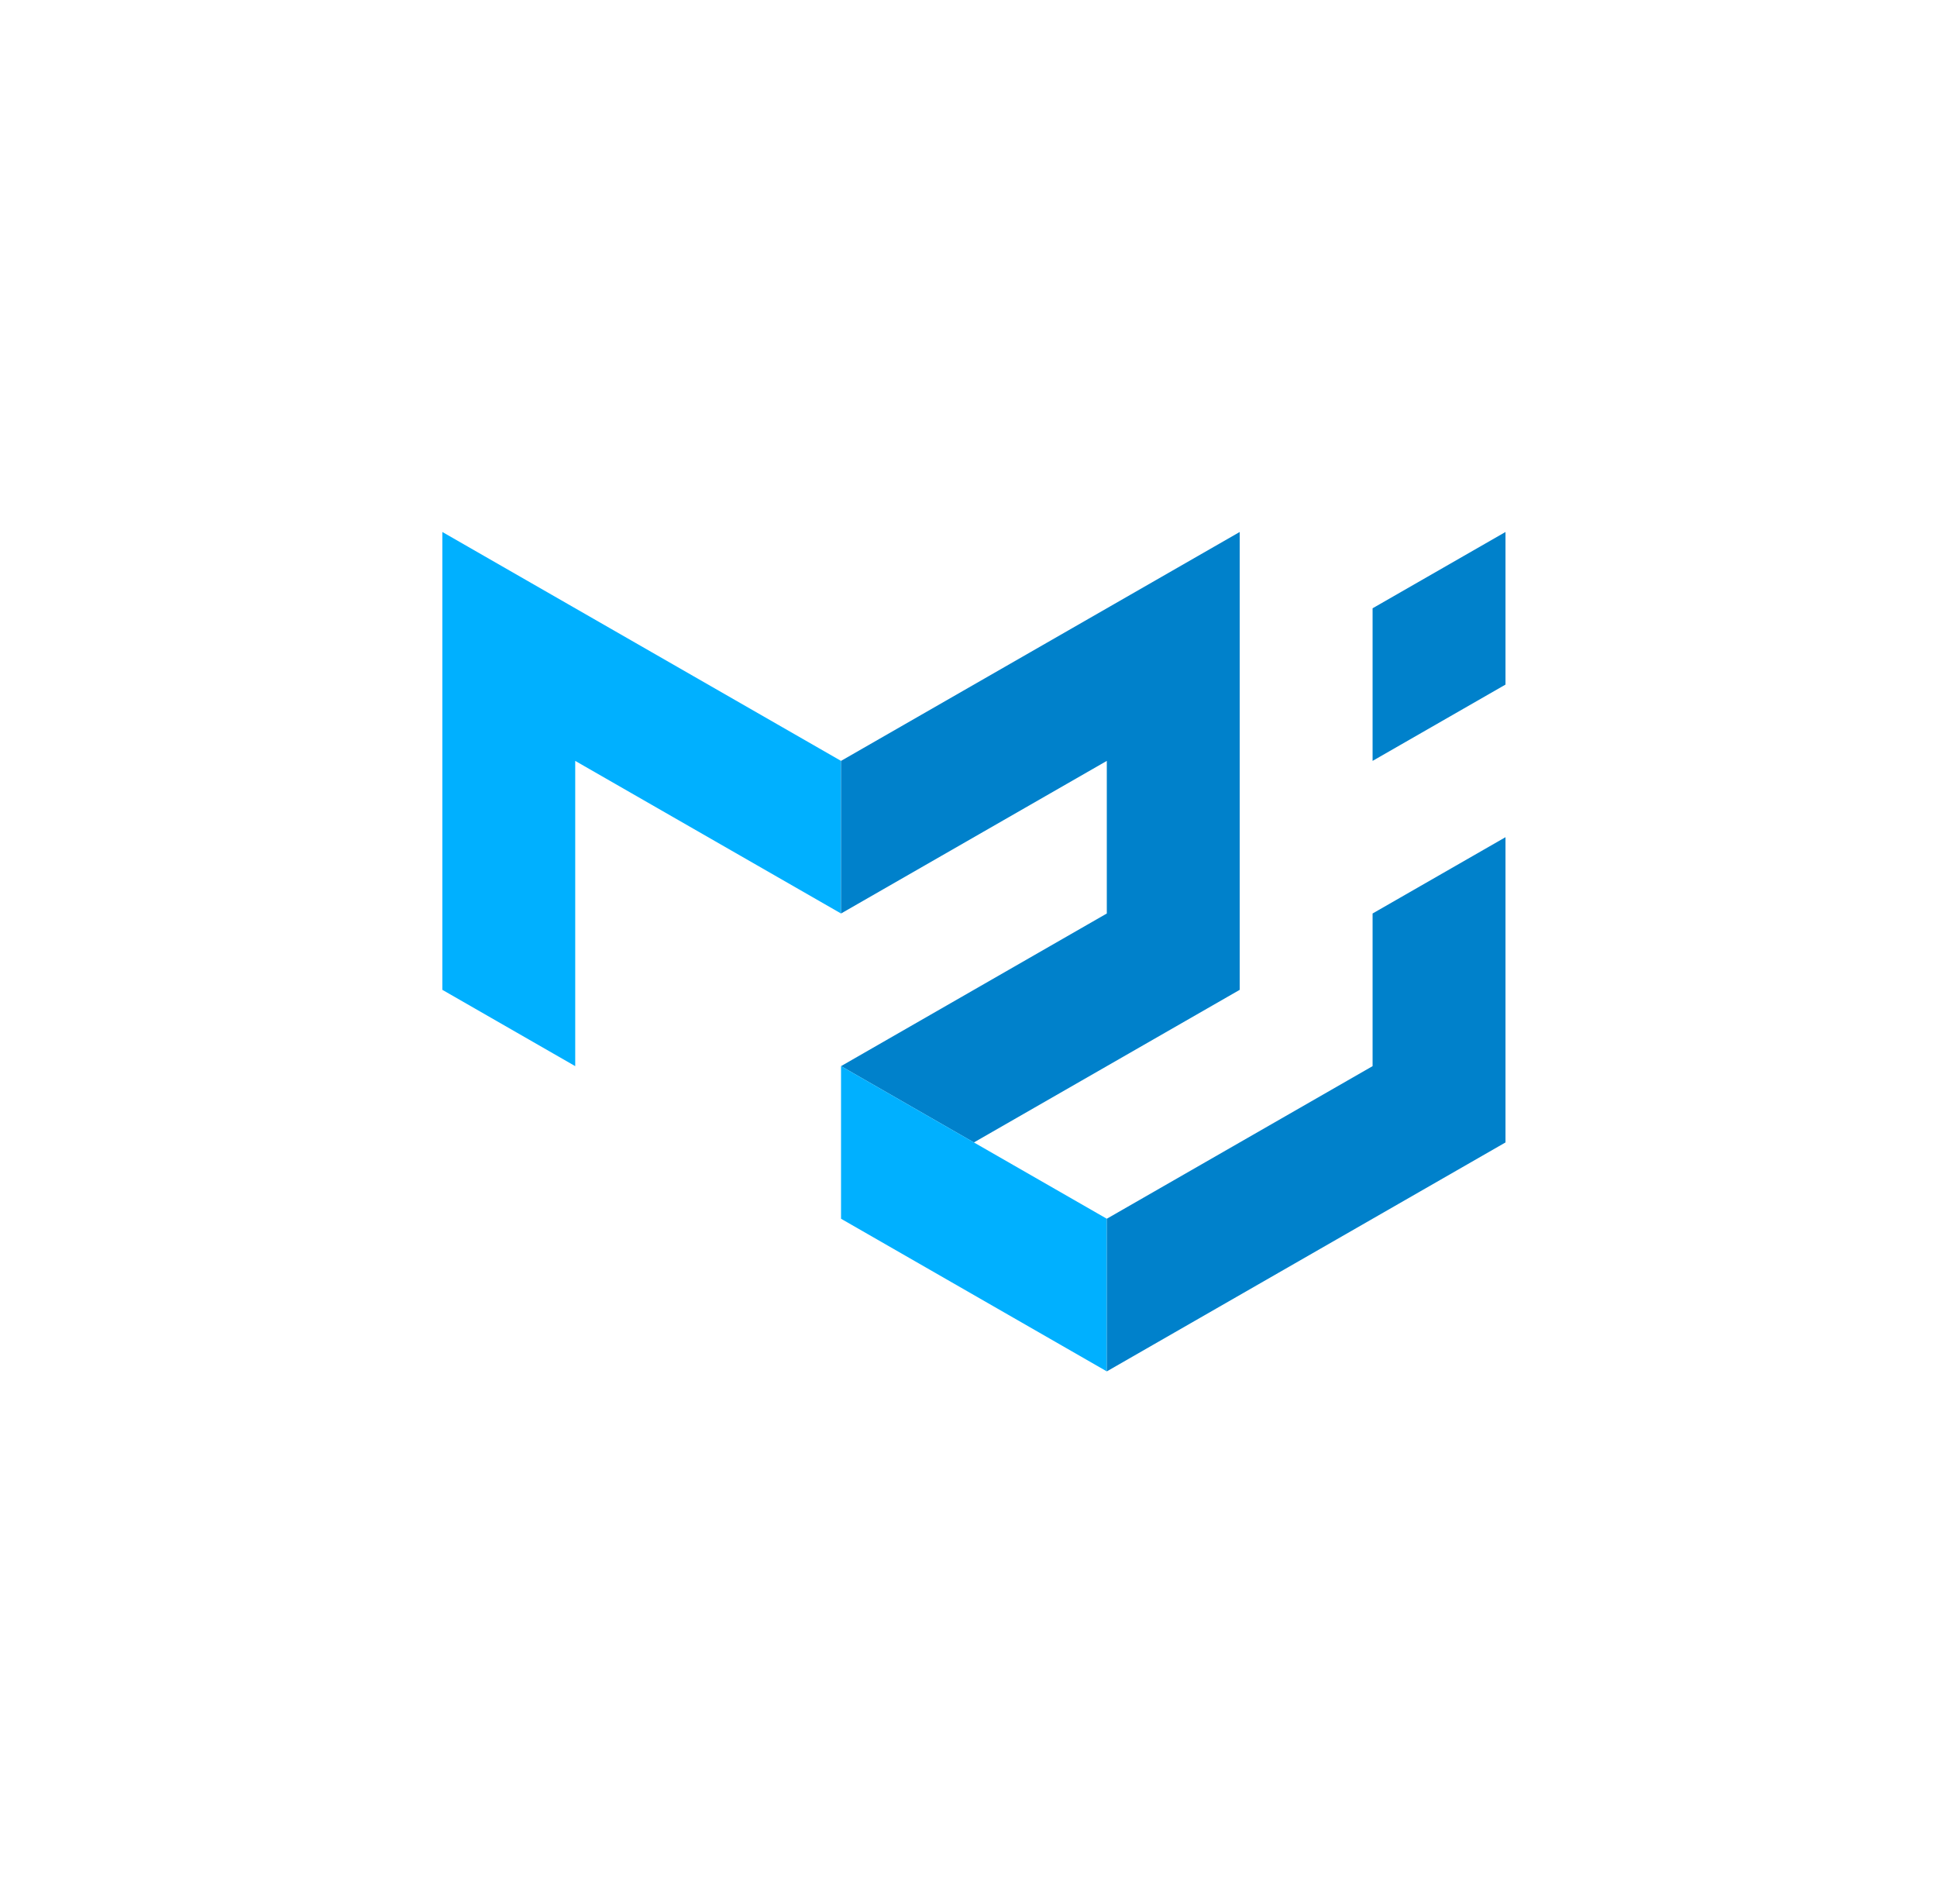
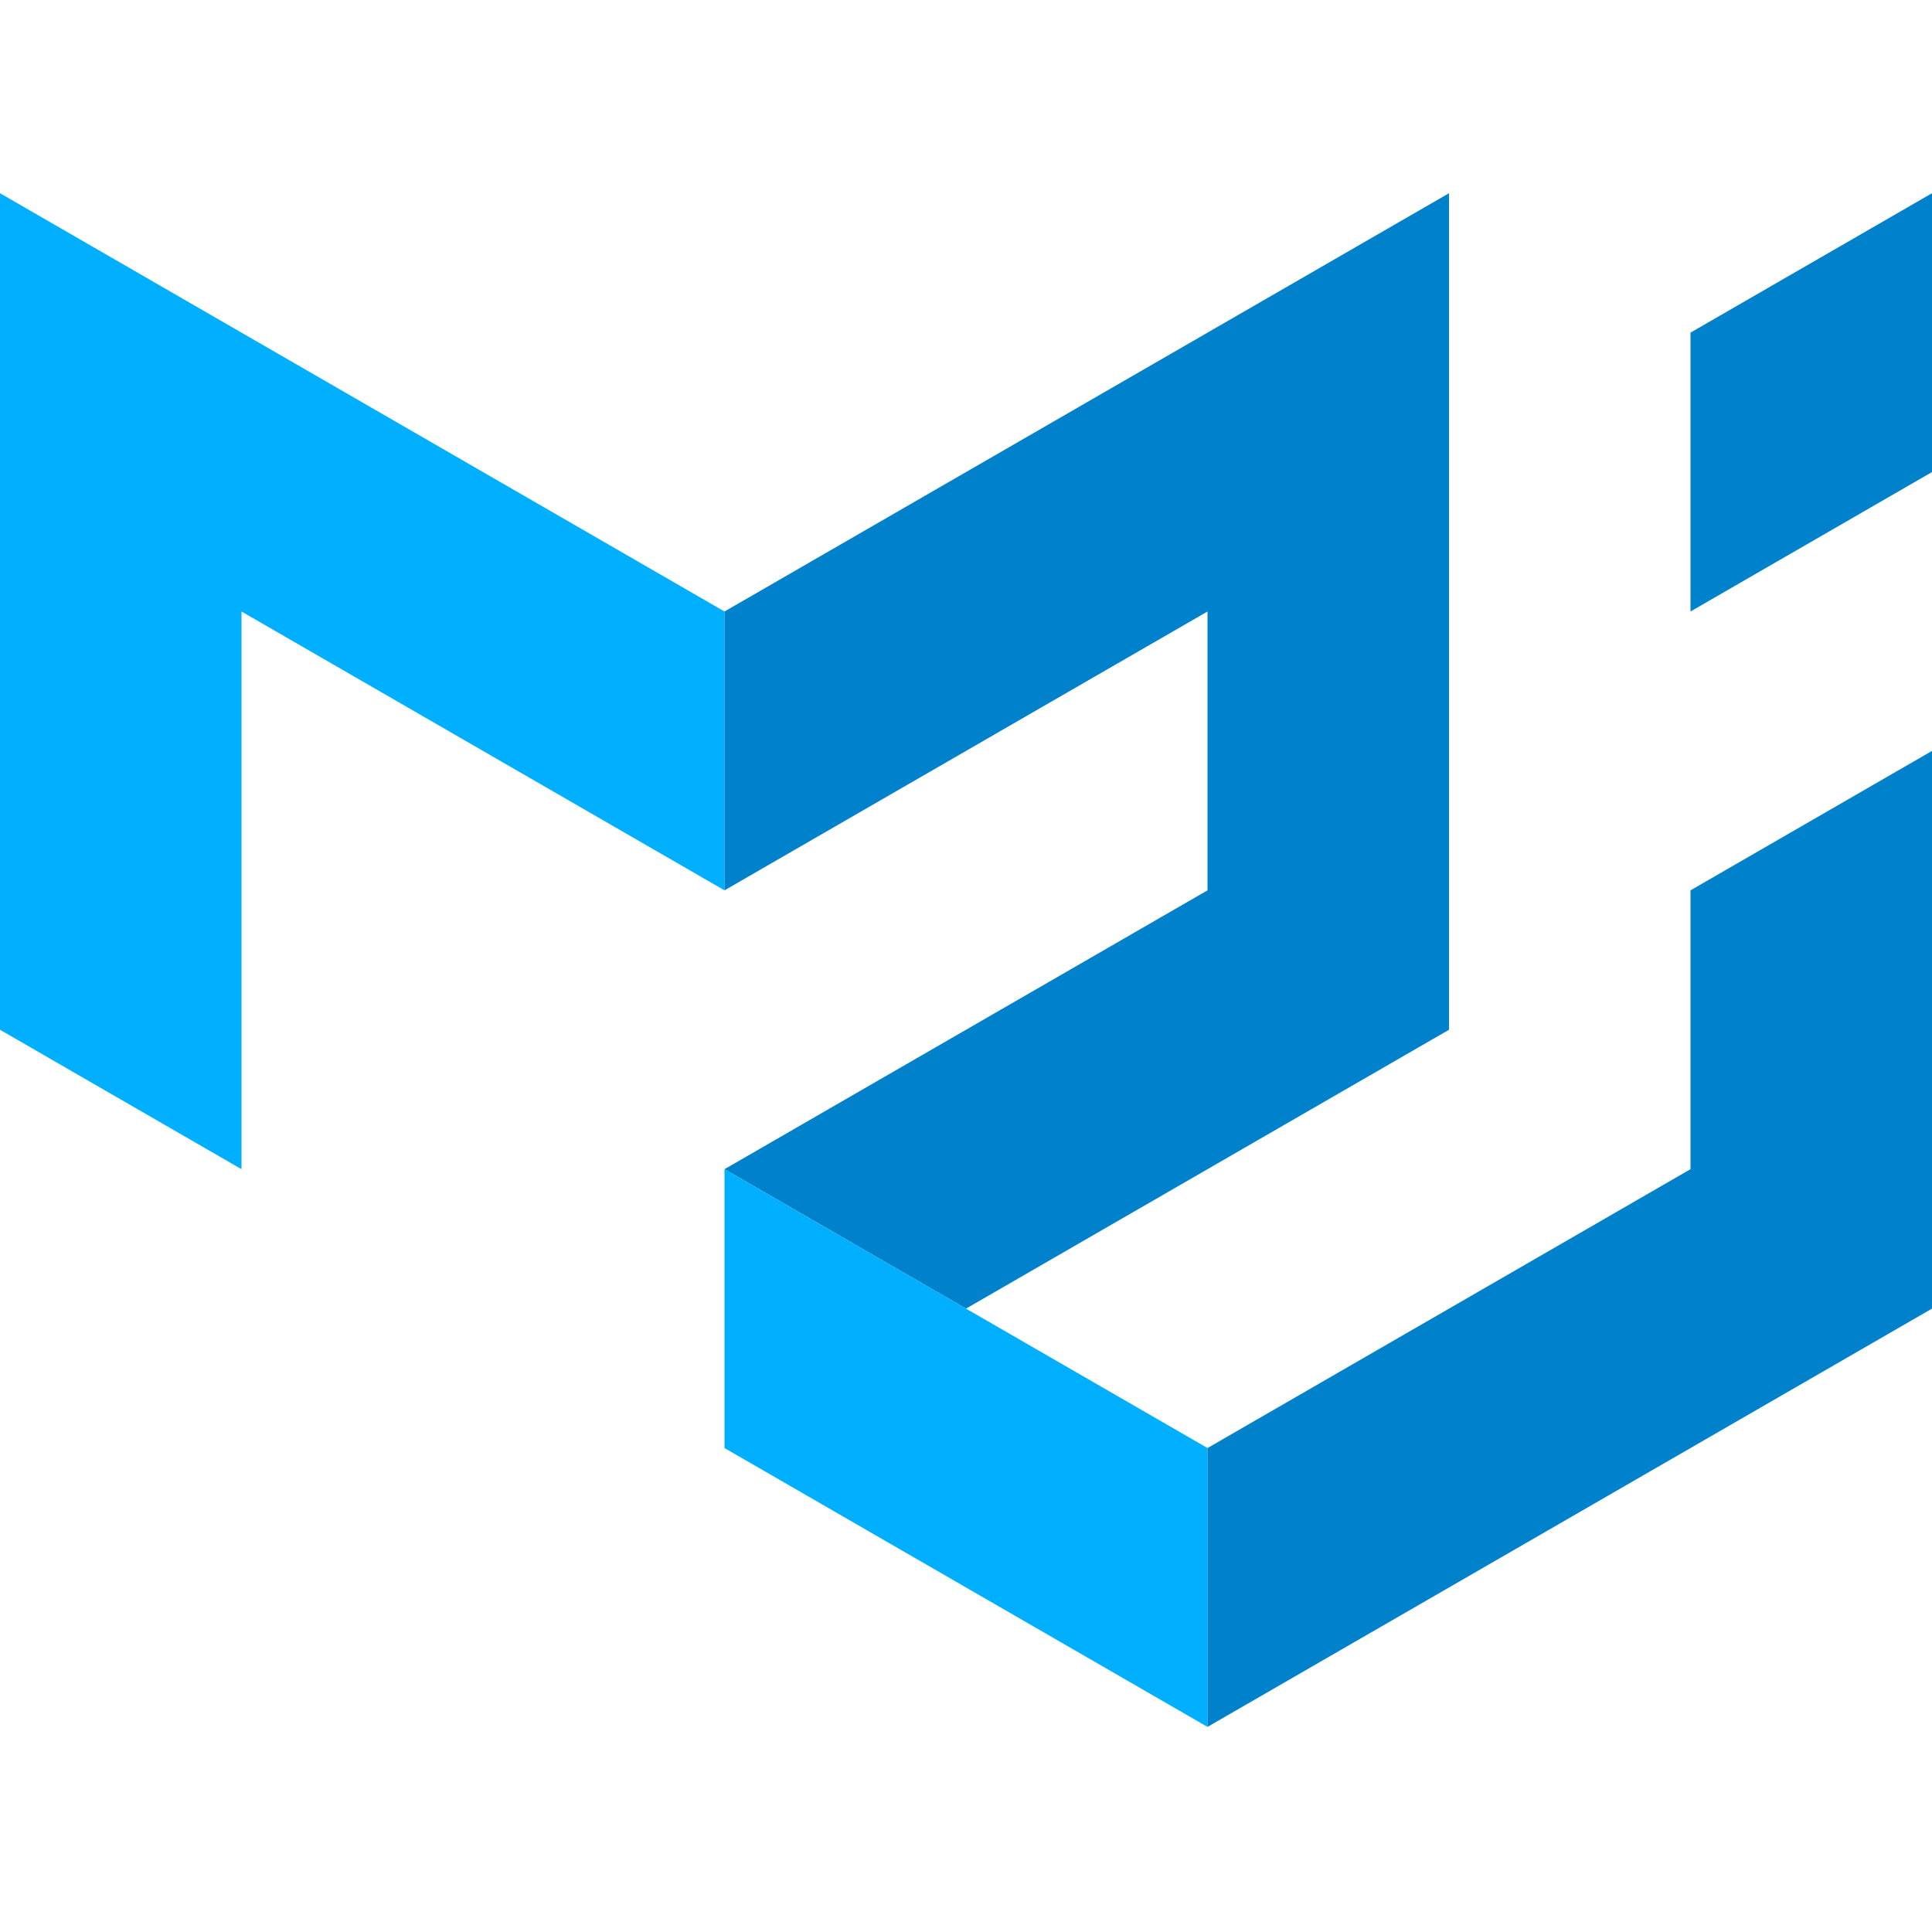
- <svg xmlns="http://www.w3.org/2000/svg" width="57" height="56" viewBox="0 0 57 56" fill="none">
-   <path d="M13.017 29.123V15.652L24.749 22.387V26.877L16.927 22.387V31.368L13.017 29.123Z" fill="#00B0FF" />
-   <path d="M24.749 22.387L36.481 15.652V29.123L28.659 33.613L24.749 31.368L32.57 26.877V22.387L24.749 26.877V22.387Z" fill="#0081CB" />
-   <path d="M24.749 31.368V35.858L32.57 40.349V35.858L24.749 31.368Z" fill="#00B0FF" />
-   <path d="M32.57 40.349L44.302 33.613V24.632L40.391 26.877V31.368L32.57 35.858V40.349ZM40.391 22.387V17.897L44.302 15.652V20.142L40.391 22.387Z" fill="#0081CB" />
+ <svg xmlns="http://www.w3.org/2000/svg" width="100" height="100" viewBox="0 0 100 100" fill="none">
+   <path d="M0 53.3V10.001L37.5 31.651V46.084L12.5 31.651V60.517L0 53.3Z" fill="#00B0FF" />
+   <path d="M37.5 31.651L75 10.001V53.3L50 67.734L37.5 60.517L62.5 46.084V31.651L37.5 46.084V31.651Z" fill="#0081CB" />
+   <path d="M37.5 60.517V74.95L62.5 89.384V74.95L37.5 60.517Z" fill="#00B0FF" />
+   <path d="M62.5 89.384L100 67.734V38.867L87.5 46.084V60.517L62.5 74.951V89.384ZM87.5 31.651V17.217L100 10.001V24.434L87.5 31.651Z" fill="#0081CB" />
</svg>
